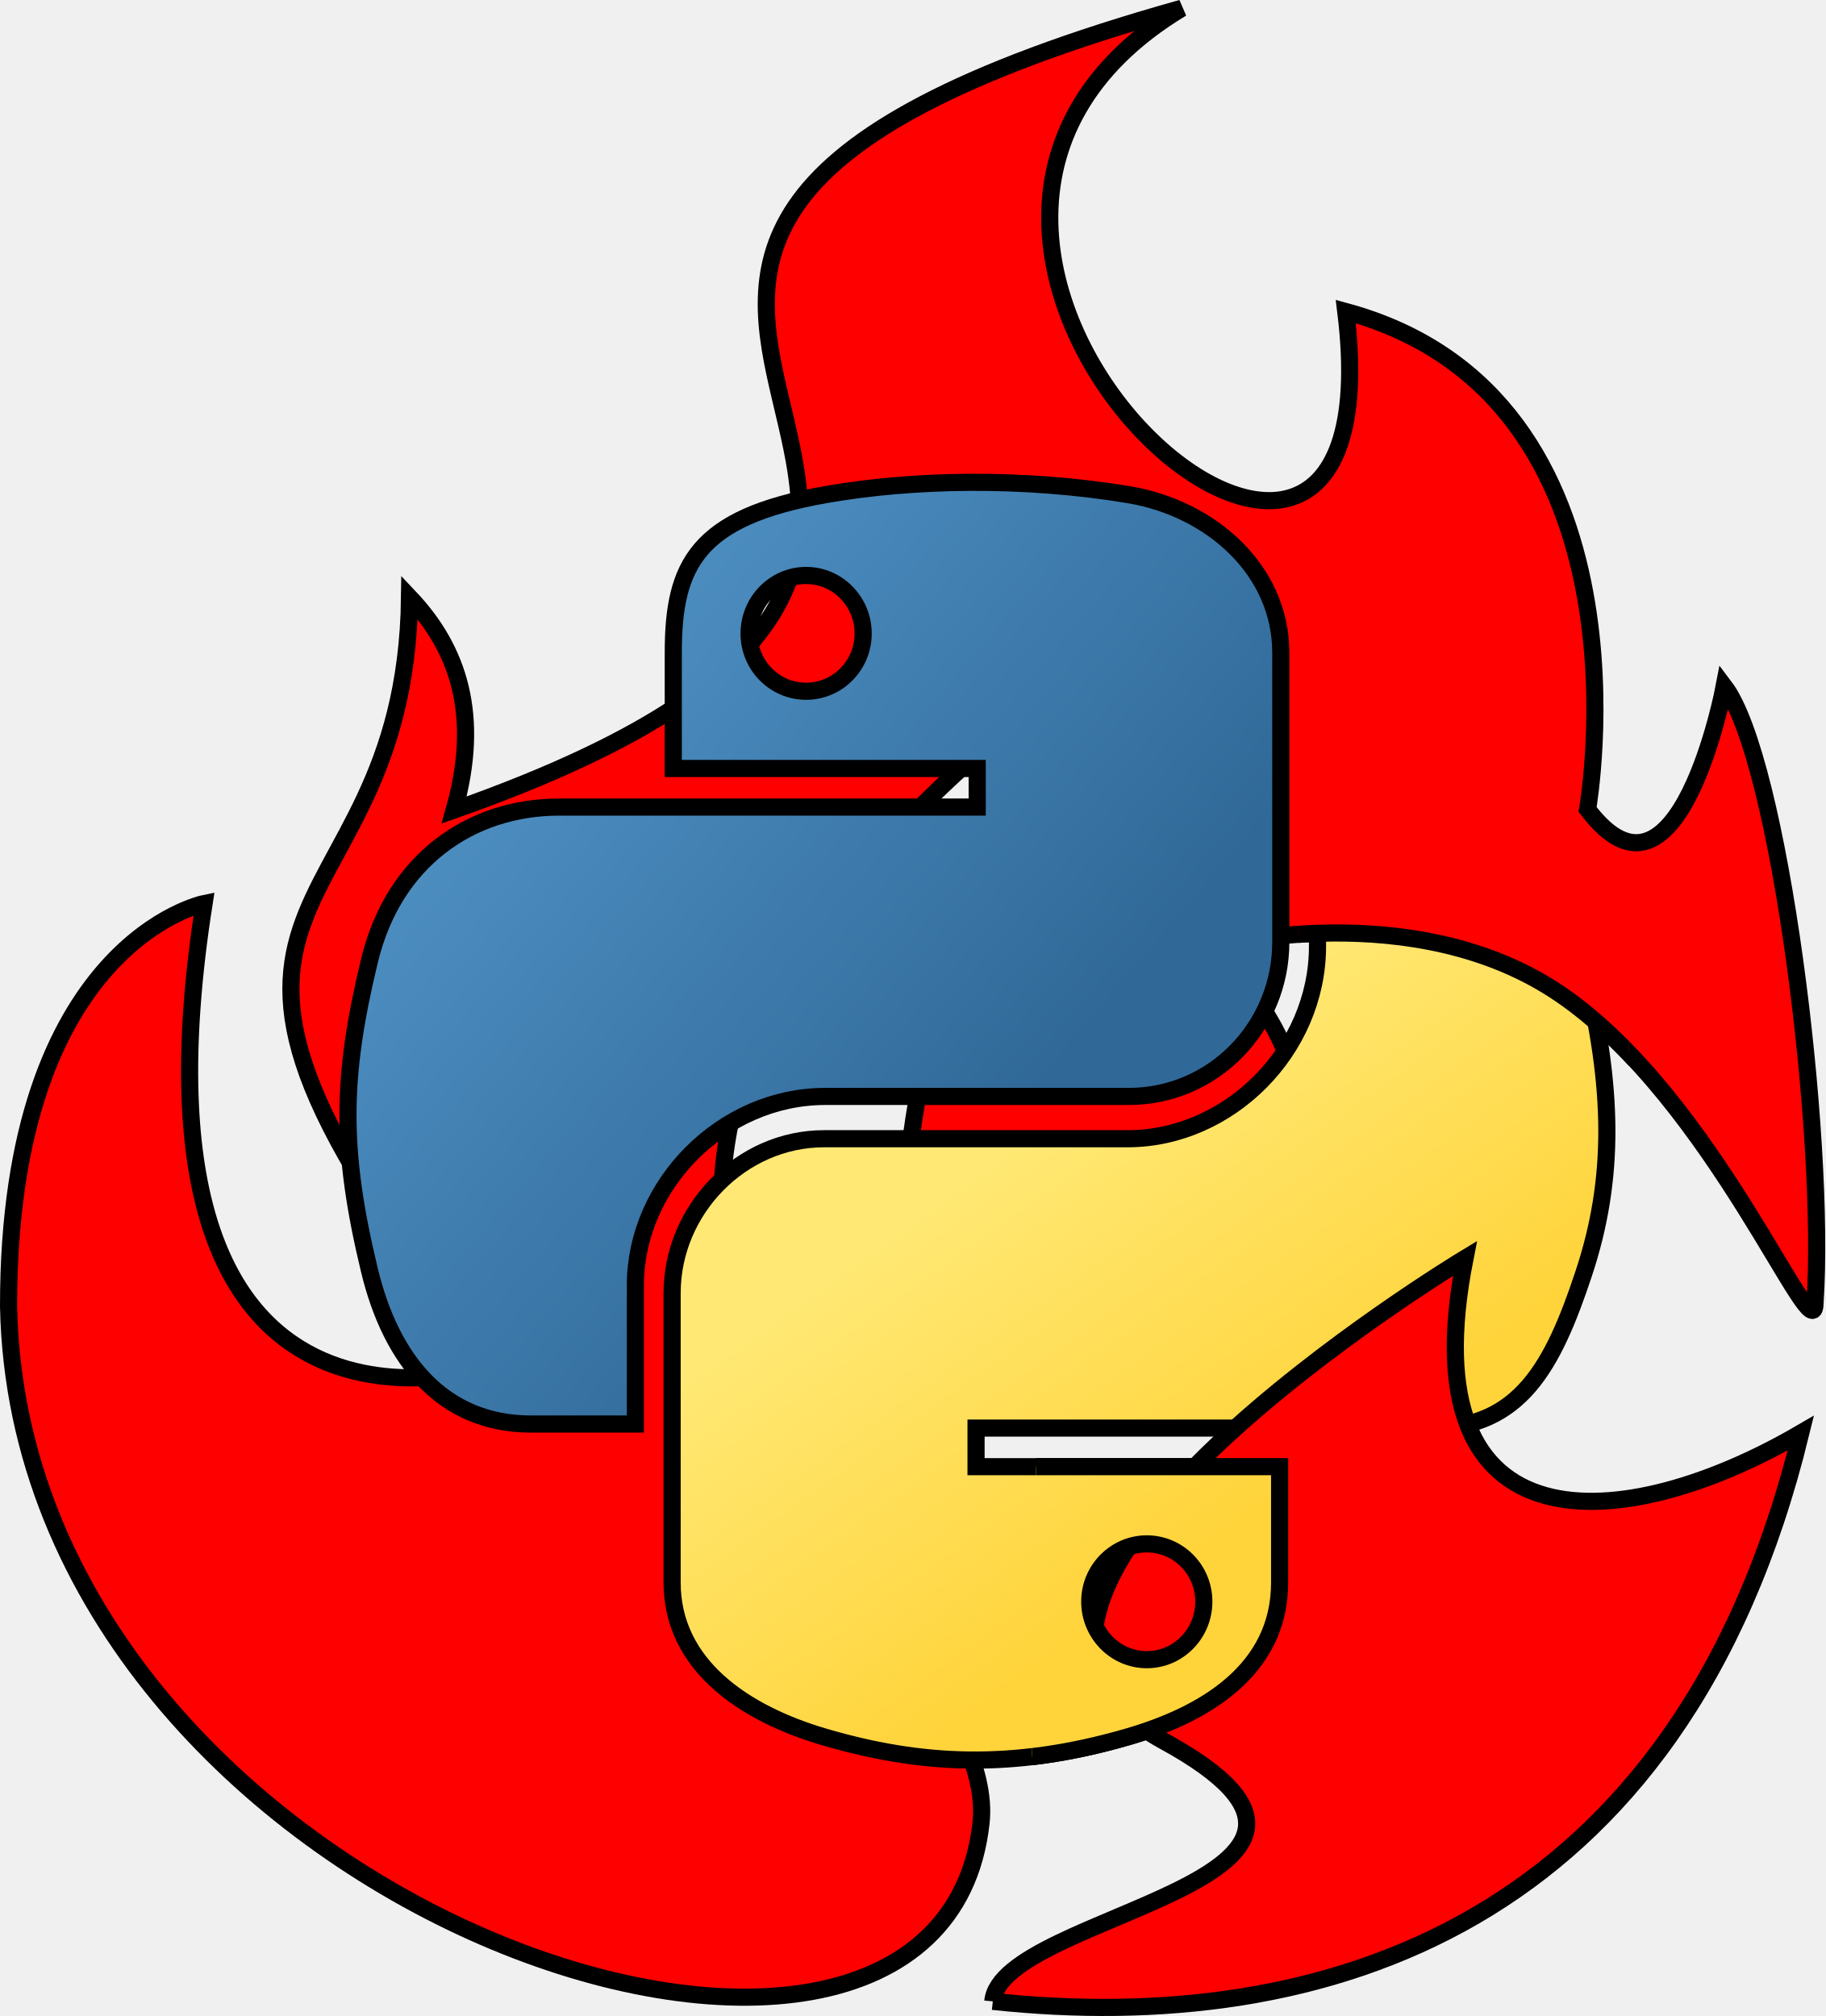
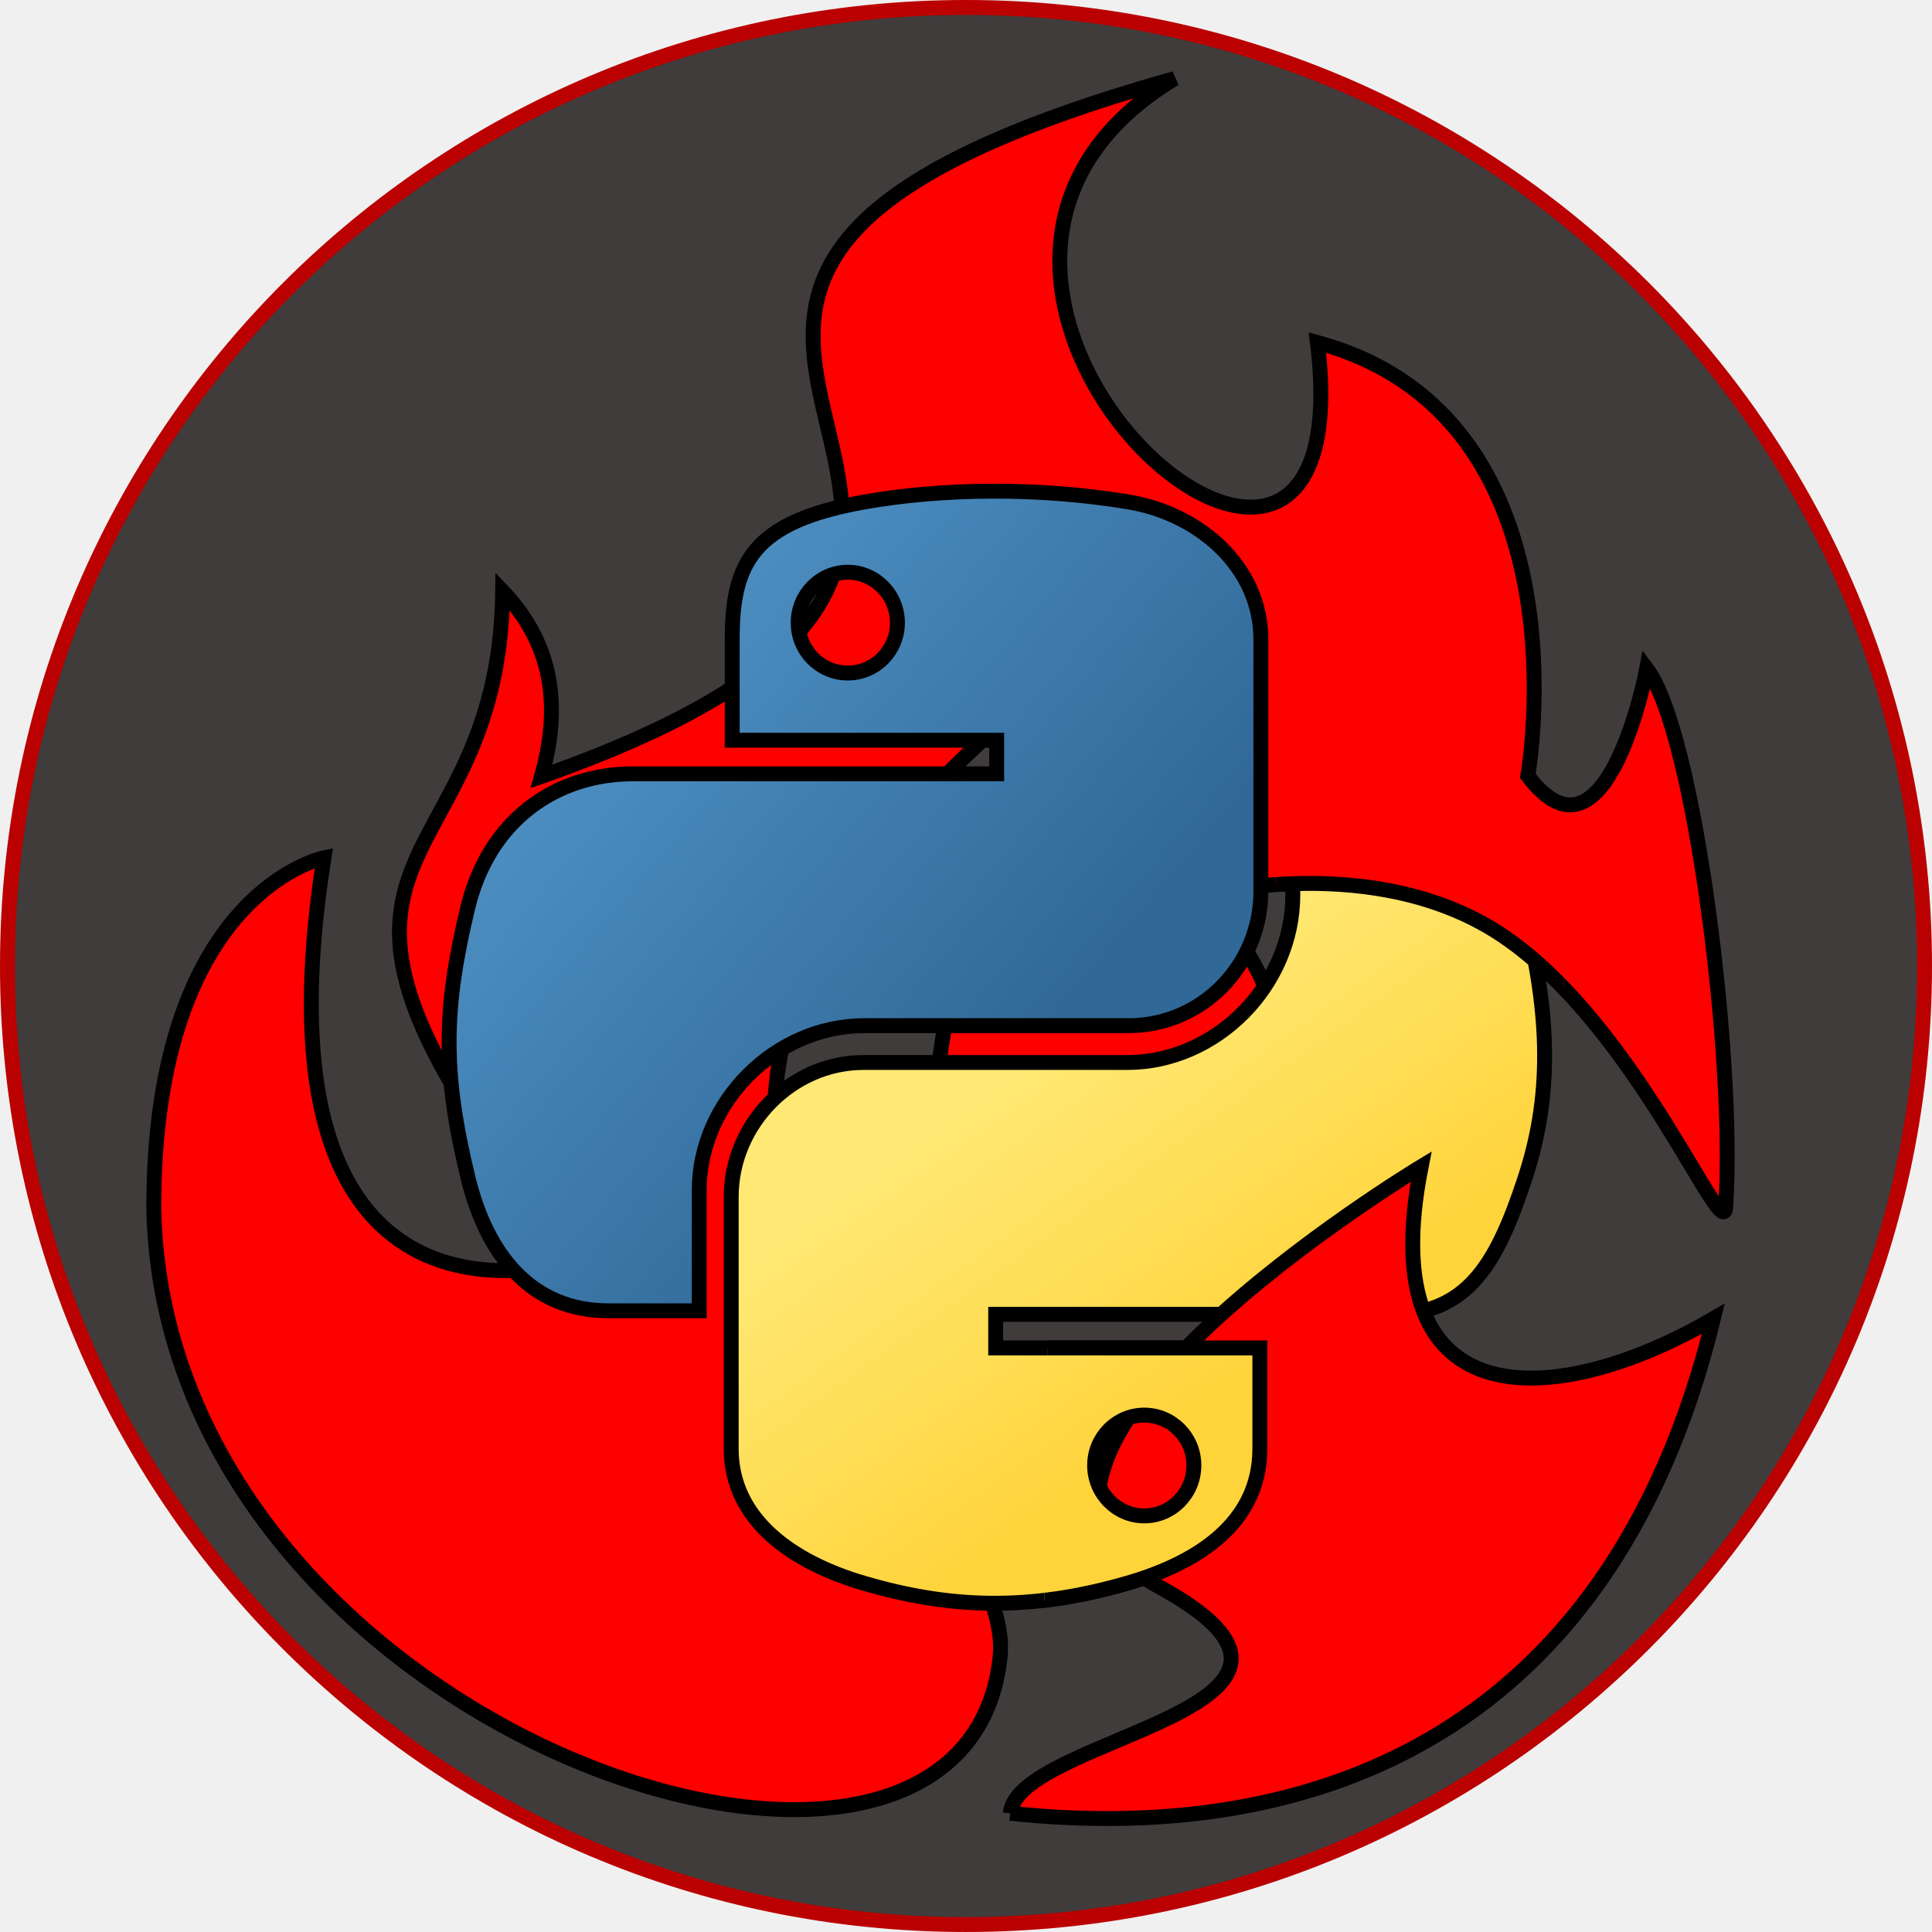
- <svg xmlns="http://www.w3.org/2000/svg" xmlns:xlink="http://www.w3.org/1999/xlink" width="106.513mm" height="117.663mm" viewBox="0 0 106.513 117.663" version="1.1" id="svg8">
+ <svg xmlns="http://www.w3.org/2000/svg" xmlns:xlink="http://www.w3.org/1999/xlink" width="129.557mm" height="129.557mm" viewBox="0 0 129.557 129.557" version="1.1" id="svg8">
  <defs id="defs2">
    <linearGradient id="linearGradient4671">
      <stop style="stop-color:#ffd43b;stop-opacity:1;" offset="0" id="stop4673" />
      <stop style="stop-color:#ffe873;stop-opacity:1" offset="1" id="stop4675" />
    </linearGradient>
    <linearGradient id="linearGradient4689">
      <stop style="stop-color:#5a9fd4;stop-opacity:1;" offset="0" id="stop4691" />
      <stop style="stop-color:#306998;stop-opacity:1;" offset="1" id="stop4693" />
    </linearGradient>
    <clipPath clipPathUnits="userSpaceOnUse" id="clipPath1144">
      <g id="use1146" style="stroke:#000000;stroke-width:3.024;stroke-miterlimit:4;stroke-dasharray:none;stroke-opacity:1">
        <g id="g2562" transform="translate(-1.6,0.8)" style="stroke:#000000;stroke-width:3.024;stroke-miterlimit:4;stroke-dasharray:none;stroke-opacity:1">
          <path style="fill:url(#linearGradient2566);fill-opacity:1;stroke:#000000;stroke-width:3.024;stroke-miterlimit:4;stroke-dasharray:none;stroke-opacity:1" d="m 60.51,6.398 c -4.584,0.021 -8.961,0.412 -12.812,1.094 C 36.351,9.496 34.291,13.692 34.291,21.429 v 10.219 h 26.812 v 3.406 h -26.812 -10.062 c -7.792,0 -14.616,4.684 -16.75,13.594 -2.462,10.213 -2.571,16.586 0,27.25 1.906,7.938 6.458,13.594 14.25,13.594 h 9.219 v -12.25 c 0,-8.85 7.657,-16.656 16.75,-16.656 h 26.781 c 7.455,0 13.406,-6.138 13.406,-13.625 v -25.531 c 0,-7.266 -6.13,-12.725 -13.406,-13.938 -4.606,-0.767 -9.385,-1.115 -13.969,-1.094 z m -14.5,8.219 c 2.77,0 5.031,2.299 5.031,5.125 -2e-6,2.816 -2.262,5.094 -5.031,5.094 -2.779,-1e-6 -5.031,-2.277 -5.031,-5.094 -1e-6,-2.826 2.252,-5.125 5.031,-5.125 z" id="path2558" />
          <path style="fill:url(#linearGradient2568);fill-opacity:1;stroke:#000000;stroke-width:3.024;stroke-miterlimit:4;stroke-dasharray:none;stroke-opacity:1" d="m 91.229,35.054 v 11.906 c 0,9.231 -7.826,17 -16.75,17 h -26.781 c -7.336,0 -13.406,6.278 -13.406,13.625 v 25.531 c 0,7.266 6.319,11.54 13.406,13.625 8.487,2.496 16.626,2.947 26.781,0 6.75,-1.954 13.406,-5.888 13.406,-13.625 V 92.898 h -26.781 v -3.406 h 26.781 13.406 c 7.792,0 10.696,-5.435 13.406,-13.594 2.799,-8.399 2.68,-16.476 0,-27.25 -1.926,-7.757 -5.604,-13.594 -13.406,-13.594 z m -15.062,64.656 c 2.779,3e-6 5.031,2.277 5.031,5.094 -2e-6,2.826 -2.252,5.125 -5.031,5.125 -2.77,0 -5.031,-2.299 -5.031,-5.125 2e-6,-2.816 2.262,-5.094 5.031,-5.094 z" id="path2560" />
        </g>
      </g>
    </clipPath>
    <mask maskUnits="userSpaceOnUse" id="mask1257">
      <rect style="fill:#ffffff;fill-opacity:1;stroke:#000000;stroke-width:0.378;stroke-miterlimit:4;stroke-dasharray:none;stroke-opacity:1" id="rect1259" width="87.967" height="72.42" x="337.963" y="385.972" />
    </mask>
    <linearGradient xlink:href="#linearGradient4689" id="linearGradient2509" gradientUnits="userSpaceOnUse" gradientTransform="matrix(0.3720974,0,0,0.3756898,10.38963,29.66969)" x1="26.649" y1="20.604" x2="135.665" y2="114.398" />
    <linearGradient xlink:href="#linearGradient4671" id="linearGradient2554" gradientUnits="userSpaceOnUse" gradientTransform="matrix(0.3720974,0,0,0.3756898,10.32128,29.90577)" x1="150.961" y1="192.352" x2="112.031" y2="137.273" />
    <linearGradient xlink:href="#linearGradient4689" id="linearGradient2566" gradientUnits="userSpaceOnUse" gradientTransform="matrix(0.562541,0,0,0.567972,-9.399749,-5.305317)" x1="26.649" y1="20.604" x2="135.665" y2="114.398" />
    <linearGradient xlink:href="#linearGradient4671" id="linearGradient2568" gradientUnits="userSpaceOnUse" gradientTransform="matrix(0.562541,0,0,0.567972,-9.399749,-5.305317)" x1="150.961" y1="192.352" x2="112.031" y2="137.273" />
    <linearGradient xlink:href="#linearGradient4671" id="linearGradient2597" gradientUnits="userSpaceOnUse" gradientTransform="matrix(0.3720974,0,0,0.3756898,60.58301,119.5671)" x1="150.961" y1="192.352" x2="112.031" y2="137.273" />
    <clipPath clipPathUnits="userSpaceOnUse" id="clipPath2630">
      <path style="fill:none;stroke:#000000;stroke-width:0.265px;stroke-linecap:butt;stroke-linejoin:miter;stroke-opacity:1" d="m 125.951,144.373 0.095,10.583 5.953,0.661 13.324,6.048 v -7.749 l -4.536,-8.221 -8.788,-1.606" id="path2632" />
    </clipPath>
    <clipPath clipPathUnits="userSpaceOnUse" id="clipPath2646">
      <path style="fill:none;stroke:#000000;stroke-width:0.265px;stroke-linecap:butt;stroke-linejoin:miter;stroke-opacity:1" d="m 110.738,183.21 -0.283,19.938 c 0,0 18.521,-0.756 18.521,-1.228 0,-0.472 -2.079,-18.426 -2.079,-18.426" id="path2648" />
    </clipPath>
  </defs>
-   <g id="g1152" style="display:inline" transform="translate(-50.26173,-98.92235)">
+   <g id="layer1" transform="translate(9.811455,4.787056)">
+     <circle style="fill:#060000;fill-opacity:0.748;stroke:#ba0000;stroke-width:1;stroke-miterlimit:4;stroke-dasharray:none;stroke-opacity:1" id="path868" cx="54.967" cy="59.991" r="64.278" />
+   </g>
+   <g id="g1152" style="display:inline" transform="translate(-40.45027,-94.13529)">
    <path style="fill:#ff0000;fill-opacity:1;stroke:#000000;stroke-width:1;stroke-linecap:butt;stroke-linejoin:miter;stroke-miterlimit:4;stroke-dasharray:none;stroke-opacity:1" d="m 156.176,174.978 c 0.658,-9.719 -2.082,-31.781 -5.296,-36.006 0,0 -2.684,14.204 -7.976,7.19 0,0 4.262,-24.07 -14.11,-29.058 3.399,27.732 -32.502,-3.861 -9.572,-17.7 -52.702,14.765 4.397,30.267 -42.456,46.794 1.559,-5.522 0.246,-9.406 -2.604,-12.414 -0.263,20.828 -18.338,15.903 4.987,44.839 0,0 -22.391,7.635 -16.979,-26.965 0,0 -11.43,2.303 -11.408,23.509 0.685,35.181 54.248,52.887 56.747,30.152 1.402,-12.751 -37.78,-33.751 4.707,-66.458 0,0 -15.796,31.68 -5.652,39.688 0,0 31.41,-6.47 14.503,-24.374 0,0 11.723,-3.059 20.268,2.787 8.988,6.149 14.819,21.145 14.841,18.018 z" id="path1148" />
  </g>
-   <g id="layer6" style="display:inline" transform="translate(1.2007273e-7,-9.261009)">
+   <g id="layer6" style="display:inline" transform="translate(9.811455,-4.473953)">
    <path style="display:inline;fill:url(#linearGradient2509);fill-opacity:1;stroke:#000000;stroke-width:1;stroke-miterlimit:4;stroke-dasharray:none;stroke-opacity:1;image-rendering:auto" d="m 56.632,37.411 c -3.032,0.014 -5.927,0.273 -8.475,0.723 -7.505,1.326 -8.868,4.101 -8.868,9.219 v 6.759 h 17.735 v 2.253 h -17.735 -6.656 c -5.154,0 -9.668,3.098 -11.079,8.992 -1.628,6.755 -1.701,10.971 0,18.025 1.261,5.251 4.271,8.992 9.426,8.992 h 6.098 v -8.103 c 0,-5.854 5.065,-11.017 11.079,-11.017 h 17.715 c 4.931,0 8.868,-4.06 8.868,-9.012 V 47.353 c 0,-4.806 -4.055,-8.417 -8.868,-9.219 -3.047,-0.507 -6.208,-0.738 -9.24,-0.723 z m -9.591,5.436 c 1.832,0 3.328,1.52 3.328,3.39 0,1.863 -1.496,3.369 -3.328,3.369 -1.839,-1e-6 -3.328,-1.506 -3.328,-3.369 0,-1.87 1.489,-3.39 3.328,-3.39 z" id="path1948-3" />
    <path style="display:inline;fill:url(#linearGradient2554);fill-opacity:1;stroke:#000000;stroke-width:1;stroke-miterlimit:4;stroke-dasharray:none;stroke-opacity:1;image-rendering:auto" d="m 76.883,56.602 v 7.875 c 0,6.106 -5.176,11.245 -11.079,11.245 h -17.715 c -4.852,0 -8.868,4.153 -8.868,9.012 v 16.888 c 0,4.806 4.179,7.633 8.868,9.012 5.614,1.651 10.998,1.949 17.715,0 4.465,-1.293 8.868,-3.894 8.868,-9.012 v -6.759 h -17.715 v -2.253 h 17.715 8.868 c 5.154,0 7.075,-3.595 8.868,-8.992 1.852,-5.556 1.773,-10.898 0,-18.025 -1.274,-5.131 -3.707,-8.992 -8.868,-8.992 z m -9.963,42.767 c 1.839,0 3.328,1.506 3.328,3.369 -1e-5,1.87 -1.489,3.39 -3.328,3.39 -1.832,0 -3.328,-1.52 -3.328,-3.39 0,-1.863 1.496,-3.369 3.328,-3.369 z" id="path1950-1" />
  </g>
-   <g id="layer2" style="display:inline" transform="translate(-50.26173,-98.92235)">
+   <g id="layer2" style="display:inline" transform="translate(-40.45027,-94.13529)">
    <path style="fill:#ff0000;stroke:#000000;stroke-width:1;stroke-linecap:butt;stroke-linejoin:miter;stroke-miterlimit:4;stroke-dasharray:none;stroke-opacity:1" d="m 108.196,215.73 c 19.172,2.056 40.099,-4.268 47.153,-33.167 -10.212,5.958 -23.017,7.166 -19.599,-10.196 0,0 -32.893,19.818 -17.598,28.161 15.002,8.184 -9.483,10.015 -9.955,15.202" id="path995" />
  </g>
-   <g id="g1210" style="display:inline;opacity:1" transform="translate(-50.26173,-98.92235)">
+   <g id="g1210" style="display:inline;opacity:1" transform="translate(-40.45027,-94.13529)">
    <path style="display:inline;fill:url(#linearGradient2597);fill-opacity:1;stroke:#000000;stroke-width:1;stroke-miterlimit:4;stroke-dasharray:none;stroke-opacity:1;image-rendering:auto" d="m 127.145,146.263 v 7.875 c 0,6.106 -5.176,11.245 -11.079,11.245 H 98.351 c -4.852,0 -8.868,4.153 -8.868,9.012 v 16.888 c 0,4.806 4.179,7.633 8.868,9.012 5.614,1.651 10.998,1.949 17.715,0 4.465,-1.293 8.868,-3.894 8.868,-9.012 v -6.759 h -17.715 v -2.253 h 17.715 8.868 c 5.154,0 7.075,-3.595 8.868,-8.992 1.852,-5.556 1.773,-10.898 0,-18.025 -1.274,-5.131 -3.707,-8.992 -8.868,-8.992 z m -9.963,42.767 c 1.839,0 3.328,1.506 3.328,3.369 -1e-5,1.87 -1.489,3.39 -3.328,3.39 -1.832,0 -3.328,-1.52 -3.328,-3.39 0,-1.863 1.496,-3.369 3.328,-3.369 z" id="path1950-1-4" mask="none" clip-path="url(#clipPath2646)" />
  </g>
-   <g id="g1233" style="display:inline;opacity:1" transform="translate(-50.26173,-98.92235)">
+   <g id="g1233" style="display:inline;opacity:1" transform="translate(-40.45027,-94.13529)">
    <path style="fill:#ff0000;fill-opacity:1;stroke:#000000;stroke-width:1;stroke-linecap:butt;stroke-linejoin:miter;stroke-miterlimit:4;stroke-dasharray:none;stroke-opacity:1" d="m 156.176,174.978 c 0.83,-12.254 -0.865,-25.399 -13.356,-30.618 -20.106,-8.402 -0.396,-24.316 -0.396,-24.316 -8.159,-1.218 -21.496,8.042 -21.496,8.042 2.776,-33.677 -37.099,-37.825 -37.099,-37.825 7.18,12.161 26.578,39.977 -7.064,55.937 1.559,-5.522 0.246,-9.406 -2.604,-12.414 -0.263,20.828 -18.338,15.903 4.987,44.839 0,0 -22.391,7.635 -16.979,-26.965 0,0 -11.43,2.303 -11.408,23.509 0.685,35.181 54.248,52.887 56.747,30.152 1.402,-12.751 -37.78,-33.751 4.707,-66.458 0,0 -15.796,31.68 -5.652,39.688 0,0 31.41,-6.47 14.503,-24.374 0,0 11.723,-3.059 20.268,2.787 8.988,6.149 14.819,21.145 14.841,18.018 z" id="path1231" mask="none" clip-path="url(#clipPath2630)" />
  </g>
</svg>
